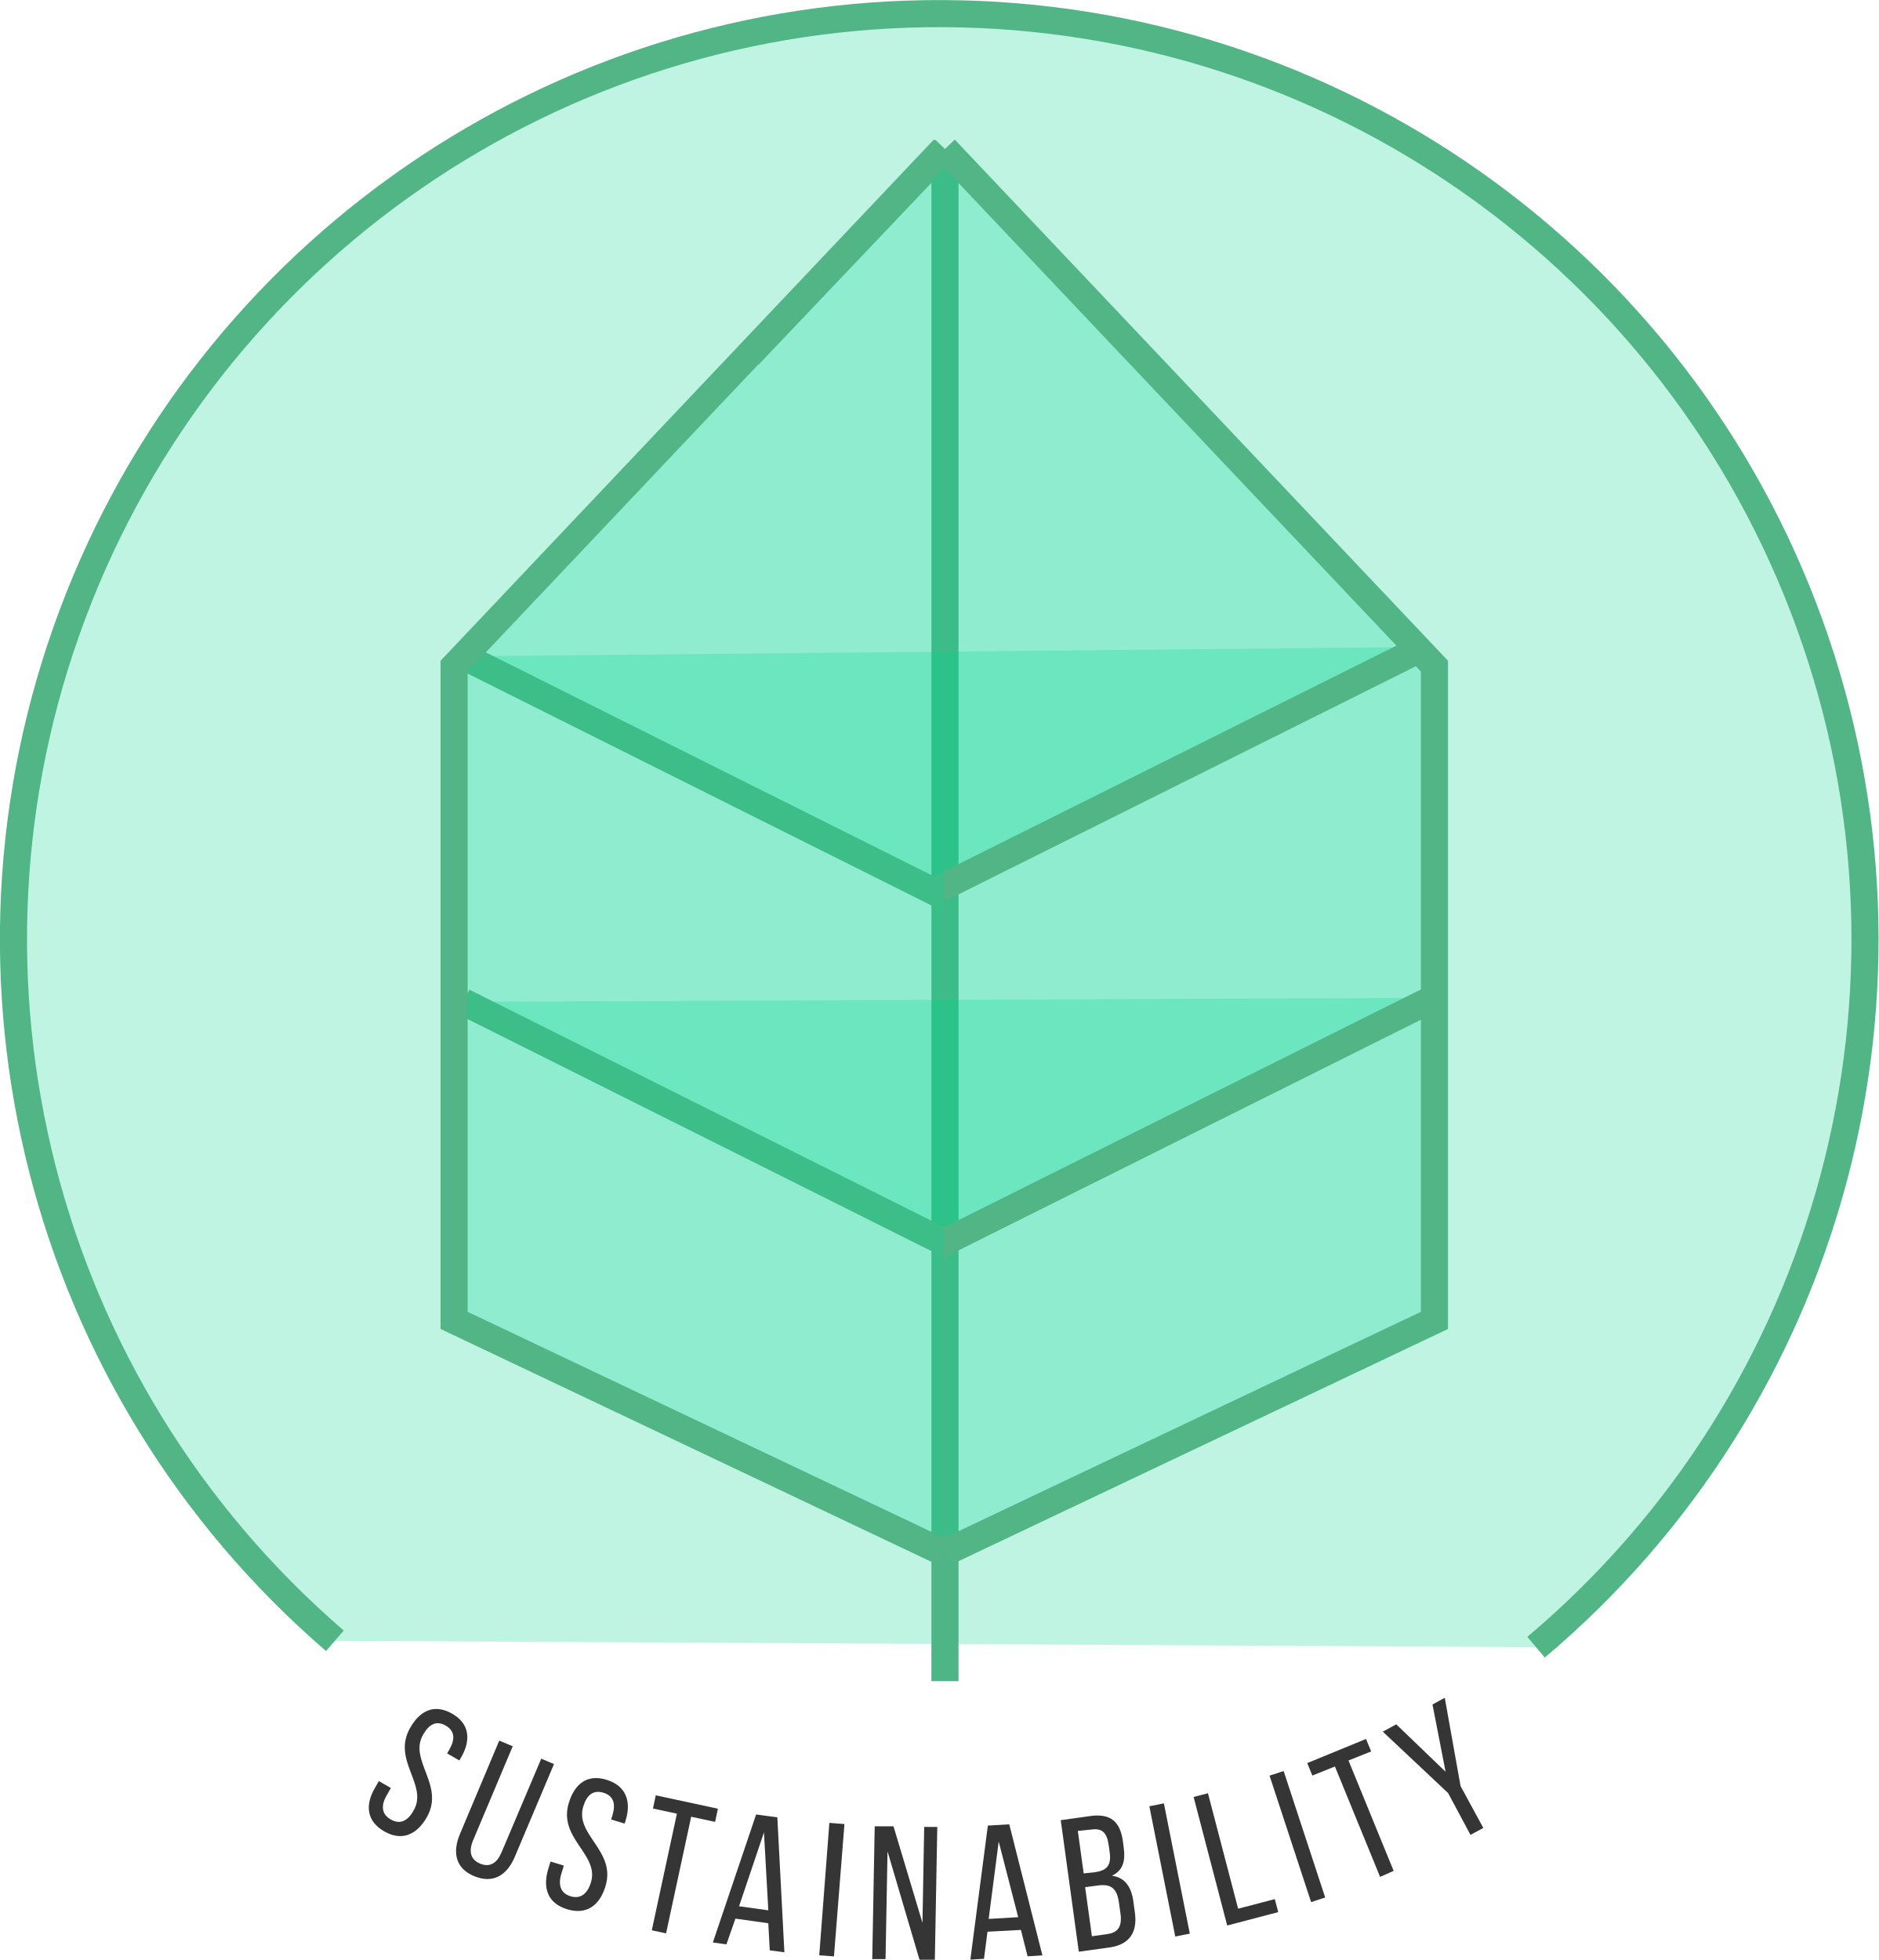
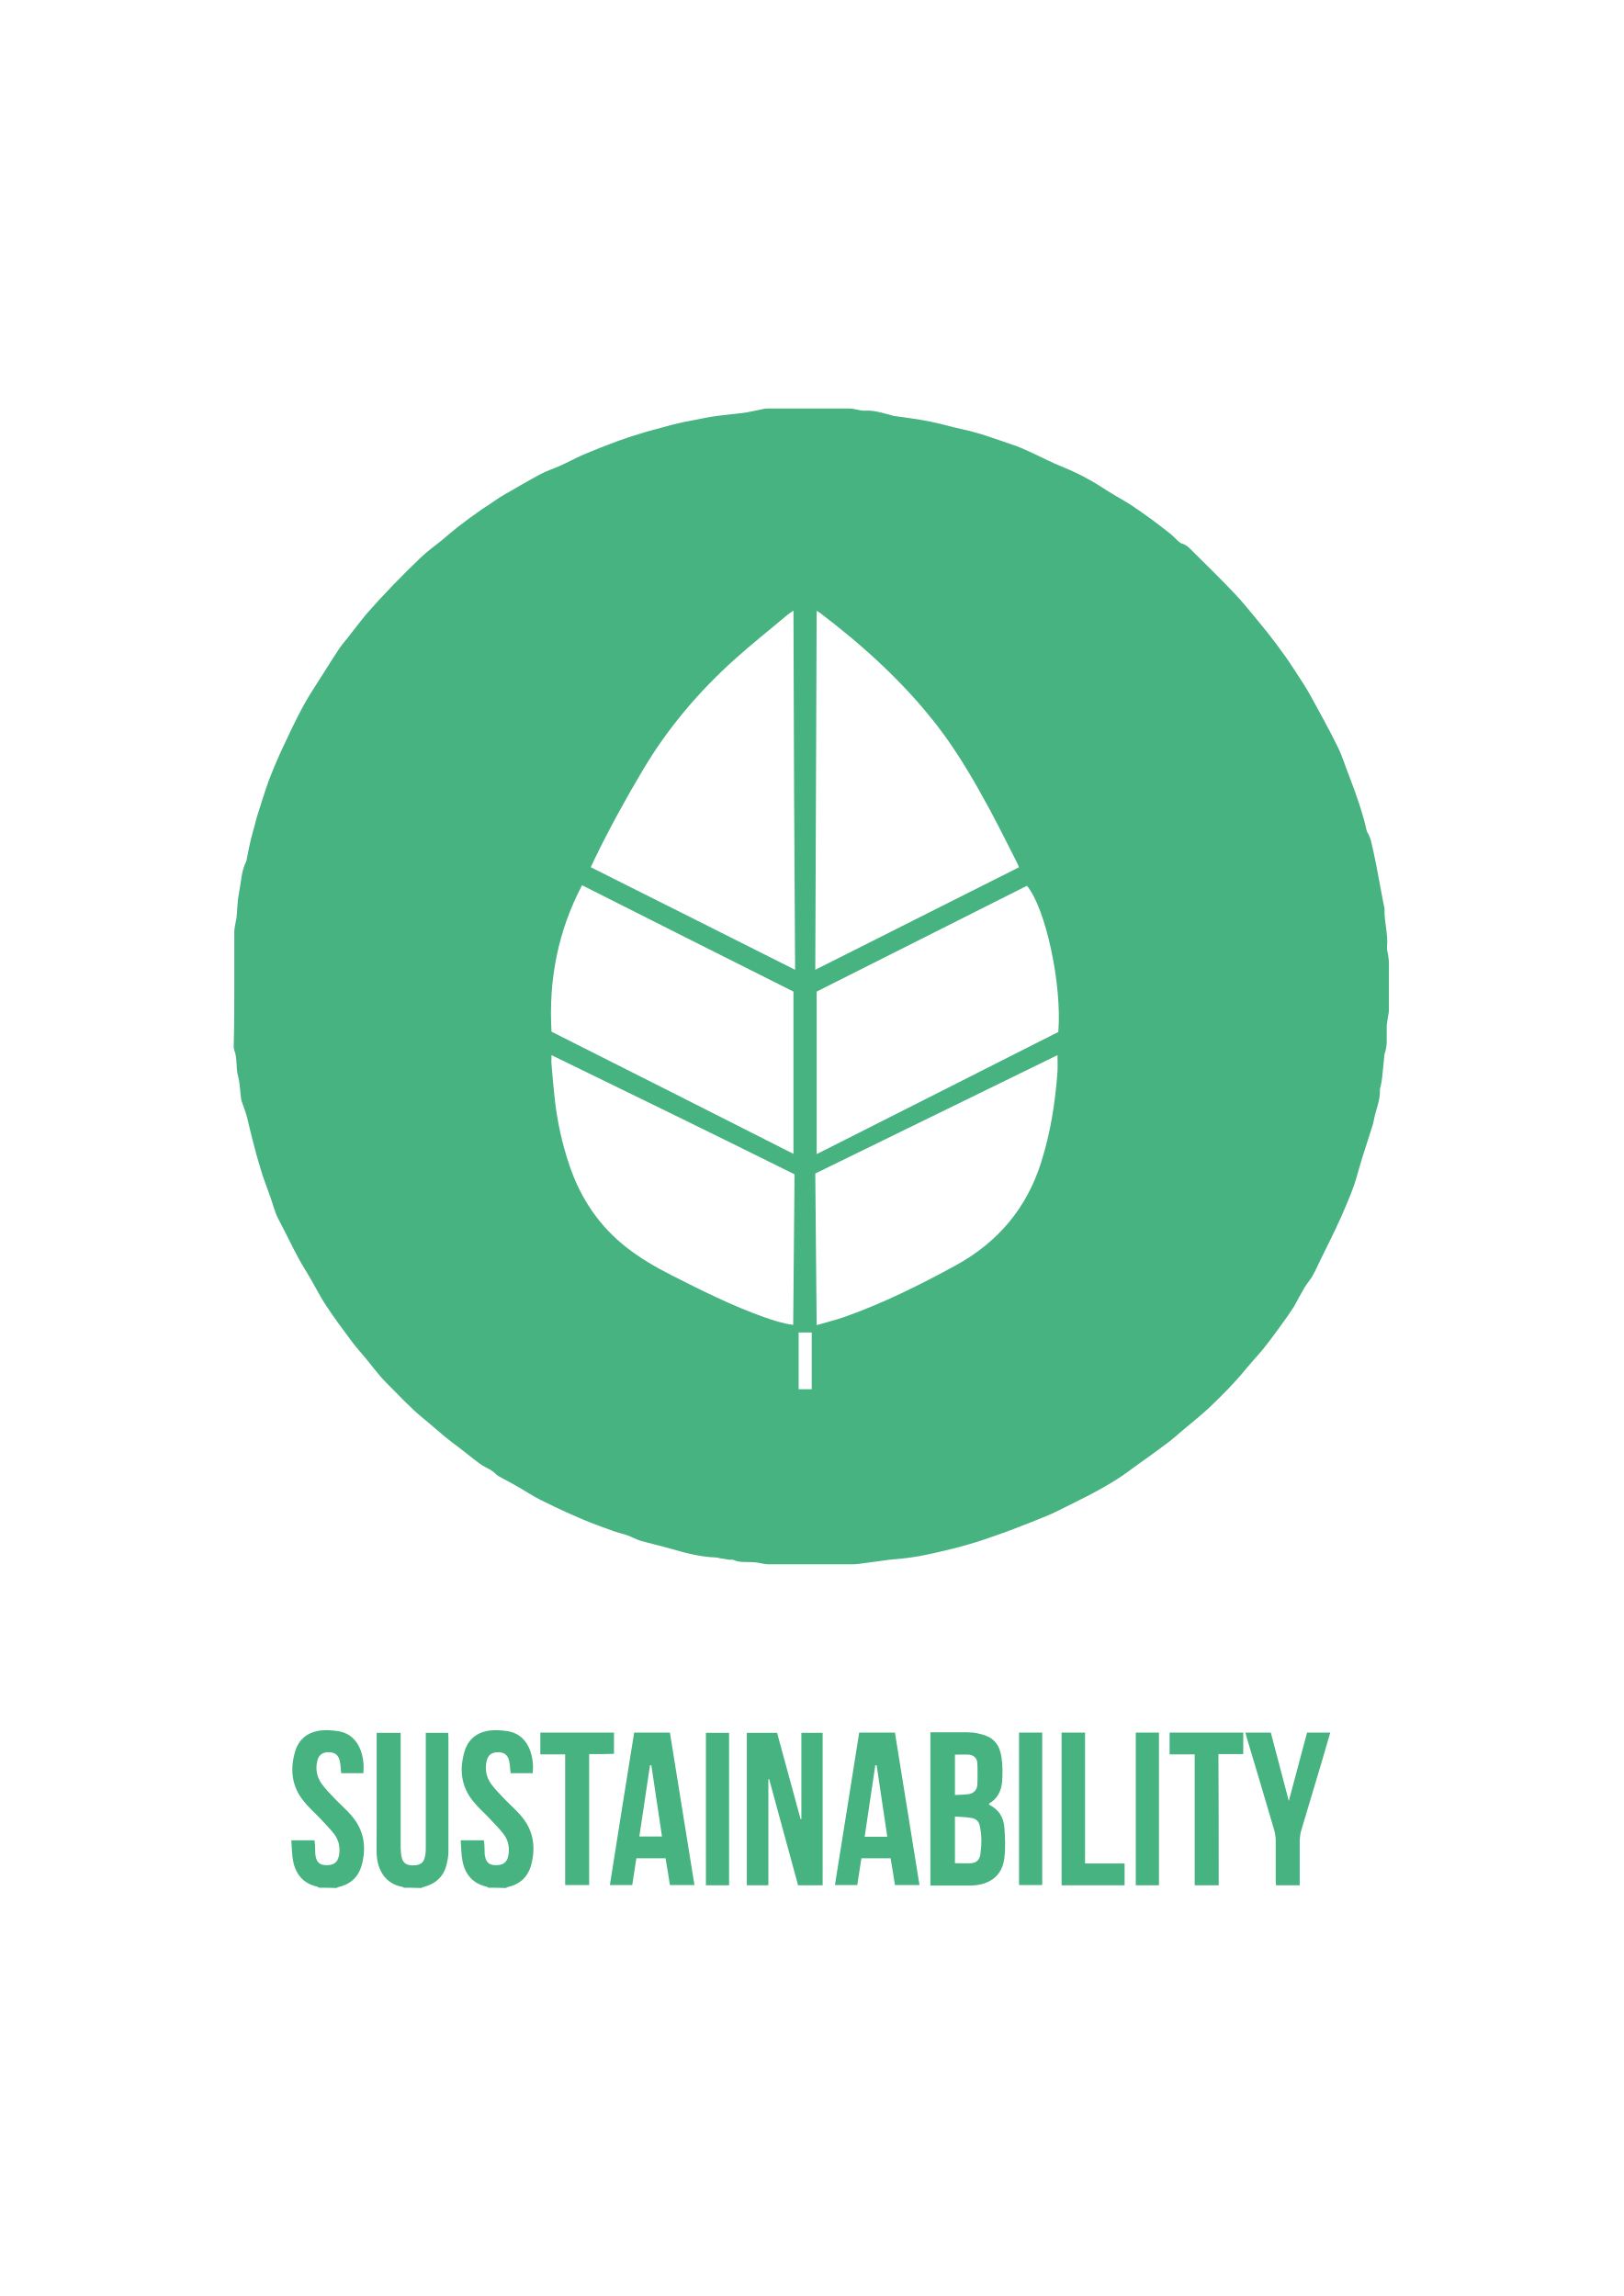
- <svg xmlns="http://www.w3.org/2000/svg" id="Lager_1" data-name="Lager 1" viewBox="0 0 208 216.99">
-   <defs>
-     <style>.cls-1,.cls-3,.cls-4{fill-opacity:.25;fill:#00d790;stroke-miterlimit:10;}.cls-1{stroke:#51b586;}.cls-1,.cls-3{stroke-width:3px;}.cls-2{fill:#353535;}.cls-3,.cls-4{stroke:#4eb586;}</style>
-   </defs>
-   <path class="cls-1" d="M143.74,214.95a102.5,102.5,0,1,1,133,.71" transform="translate(-106.66 -33.3)" />
-   <path class="cls-2" d="M157.72,227.86l-.2.34-1.35-.78.24-.42c.66-1.15.62-2.07-.4-2.66s-1.84-.17-2.5,1c-1.65,2.85,2.46,5.6.39,9.18-1.12,1.93-2.77,2.64-4.71,1.52s-2.13-2.91-1-4.83l.42-.73,1.33.77-.46.8c-.66,1.14-.58,2.09.44,2.68s1.88.19,2.54-1c1.64-2.83-2.45-5.57-.38-9.15,1.14-2,2.75-2.65,4.66-1.55S158.83,225.93,157.72,227.86Z" transform="translate(-106.66 -33.3)" />
-   <path class="cls-2" d="M159.06,237c-.52,1.22-.34,2.16.76,2.62s1.88-.07,2.39-1.29L166.59,228l1.41.6-4.34,10.27c-.87,2.05-2.4,3-4.49,2.14s-2.44-2.65-1.57-4.7L161.94,226l1.49.63Z" transform="translate(-106.66 -33.3)" />
-   <path class="cls-2" d="M175.94,234.81l-.12.38-1.49-.46.14-.46c.39-1.26.13-2.16-1-2.5s-1.83.25-2.22,1.5c-1,3.15,3.66,4.9,2.45,8.86-.65,2.13-2.1,3.2-4.25,2.54s-2.73-2.35-2.08-4.48l.25-.8,1.47.45-.27.88c-.39,1.26-.09,2.17,1,2.51s1.87-.24,2.26-1.5c1-3.13-3.65-4.87-2.44-8.83.66-2.17,2.08-3.21,4.19-2.56S176.59,232.69,175.94,234.81Z" transform="translate(-106.66 -33.3)" />
-   <path class="cls-2" d="M178.83,247l2.78-12.91-2.65-.57.31-1.46,6.88,1.48-.31,1.46-2.65-.57-2.78,12.91Z" transform="translate(-106.66 -33.3)" />
-   <path class="cls-2" d="M188.09,245.71l-1,2.85-1.5-.21,4.79-14.17,2.35.32.78,14.94-1.62-.22-.16-3Zm.4-1.37,3.24.45-.48-8.63Z" transform="translate(-106.66 -33.3)" />
-   <path class="cls-2" d="M200.16,235.24,199,249.89l-1.63-.12,1.12-14.66Z" transform="translate(-106.66 -33.3)" />
-   <path class="cls-2" d="M204.71,250.19l-1.47,0,.27-14.7,2.08,0,3.21,10.69.19-10.62,1.45,0-.27,14.7-1.7,0-3.54-12Z" transform="translate(-106.66 -33.3)" />
-   <path class="cls-2" d="M216,247.16l-.39,3-1.51.09,1.94-14.84,2.37-.14,3.67,14.51-1.64.1-.74-2.92Zm.13-1.42,3.27-.19-2.16-8.37Z" transform="translate(-106.66 -33.3)" />
-   <path class="cls-2" d="M227.39,234.35c2.27-.31,3.31.65,3.6,2.79l.09.69c.21,1.54-.09,2.56-1.31,3.13,1.47.2,2.16,1.25,2.38,2.85l.17,1.23c.3,2.18-.59,3.56-2.86,3.87l-3.35.46-2-14.56Zm.45,6.23c1.29-.18,1.9-.68,1.69-2.2l-.12-.85c-.18-1.29-.7-1.85-1.86-1.69L226,236l.65,4.7Zm1.43,6.84c1.19-.16,1.64-.86,1.46-2.21l-.18-1.29c-.22-1.62-.94-2.07-2.33-1.88l-1.41.19.75,5.43Z" transform="translate(-106.66 -33.3)" />
-   <path class="cls-2" d="M235.53,232.95l2.87,14.42-1.61.32-2.87-14.42Z" transform="translate(-106.66 -33.3)" />
-   <path class="cls-2" d="M242.54,246.47l-3.72-14.23,1.59-.41,3.34,12.78,4.06-1.06.38,1.44Z" transform="translate(-106.66 -33.3)" />
-   <path class="cls-2" d="M248.79,229.37l4.6,14-1.56.51-4.6-14Z" transform="translate(-106.66 -33.3)" />
-   <path class="cls-2" d="M259.47,241.09l-5-12.22-2.5,1-.57-1.38,6.51-2.67.57,1.38-2.51,1,5,12.22Z" transform="translate(-106.66 -33.3)" />
-   <path class="cls-2" d="M267,231.81l-7.23-6.8,1.49-.81,5.46,5.25L265.27,222l1.36-.74,1.75,9.78,2.52,4.63-1.42.77Z" transform="translate(-106.66 -33.3)" />
-   <line class="cls-1" x1="104.63" y1="16.49" x2="82.92" y2="39.32" />
-   <line class="cls-3" x1="104.63" y1="18.55" x2="104.63" y2="186.12" />
-   <polyline class="cls-1" points="104.63 16.49 126.25 39.33 158.83 73.75 158.83 146.18 104.63 171.89" />
-   <polyline class="cls-1" points="51.31 110.91 104.55 137.54 158.83 110.47" />
-   <path class="cls-4" d="M159.31,106.63" transform="translate(-106.66 -33.3)" />
-   <polyline class="cls-1" points="51.31 72.66 103.4 98.7 157.68 71.63" />
-   <polyline class="cls-1" points="104.48 16.49 82.86 39.33 50.28 73.75 50.28 146.18 104.48 171.89" />
+ <svg xmlns="http://www.w3.org/2000/svg" version="1.0" id="Lager_1" x="0px" y="0px" viewBox="0 0 595.3 841.9" style="enable-background:new 0 0 595.3 841.9;" xml:space="preserve">
+   <style type="text/css">
+ 	.st0{fill:#46B381;}
+ </style>
+   <g>
+     <path class="st0" d="M148.1,692.2c-0.2-0.1-0.3-0.3-0.5-0.3c-6.3-1.1-9.2-6.1-9.5-12c-0.1-3.1,0-6.1,0-9.2c0-11,0-21.9,0-32.9   c0-0.8,0-1.5,0-2.4c3,0,5.8,0,8.8,0c0,0.8,0,1.6,0,2.3c0,13.3,0,26.5,0,39.8c0,1.2,0.1,2.5,0.4,3.7c0.5,2,1.8,2.8,4.1,2.8   c2.4,0,3.8-0.8,4.3-2.8c0.3-1.1,0.4-2.3,0.4-3.5c0-13.3,0-26.7,0-40c0-0.7,0-1.5,0-2.3c2.8,0,5.4,0,8.2,0c0,0.5,0.1,1,0.1,1.6   c0,14,0,28.1,0,42.1c0,1.7-0.4,3.5-0.8,5.1c-1.1,4-3.9,6.5-7.9,7.6c-0.5,0.1-0.9,0.3-1.3,0.5C152.2,692.2,150.1,692.2,148.1,692.2z   " />
+     <path class="st0" d="M117,692.2c-0.2-0.1-0.4-0.3-0.7-0.4c-5-1.1-7.8-4.4-8.8-9.2c-0.5-2.5-0.5-5.1-0.7-7.8c3,0,5.6,0,8.5,0   c0.1,0.6,0.1,1.2,0.2,1.8c0.1,1.1,0,2.2,0.1,3.3c0.3,2.7,1.4,3.9,3.6,4c3,0.2,4.7-0.9,5.1-3.7c0.5-2.8-0.1-5.5-1.8-7.7   c-1.6-2.1-3.5-3.9-5.3-5.9c-2-2.1-4.2-4-5.9-6.2c-4.3-5.3-5-11.4-3.2-17.8c1.3-4.9,4.8-7.6,9.8-8.1c2-0.2,4.2,0,6.2,0.3   c4.1,0.7,6.8,3.3,8.2,7.2c0.9,2.6,1.2,5.3,0.9,8.2c-2.7,0-5.4,0-8.1,0c-0.2-1.5-0.2-2.9-0.5-4.3c-0.4-2.3-1.8-3.4-4.1-3.4   c-2.3,0-3.7,1-4.2,3.3c-0.7,3-0.1,5.9,1.7,8.4c1.4,1.9,3.1,3.6,4.7,5.3c2.2,2.3,4.7,4.4,6.7,6.9c4.1,5.1,4.9,11,3.3,17.2   c-1.1,4.4-4,7.3-8.5,8.3c-0.3,0.1-0.6,0.3-0.9,0.4C121.2,692.2,119.1,692.2,117,692.2z" />
+     <path class="st0" d="M179.1,692.2c-0.2-0.1-0.4-0.3-0.7-0.4c-5-1.1-7.8-4.4-8.8-9.2c-0.5-2.5-0.5-5.1-0.7-7.8c3,0,5.6,0,8.5,0   c0.1,0.6,0.1,1.2,0.2,1.8c0.1,1.1,0,2.2,0.1,3.3c0.3,2.7,1.4,3.9,3.6,4c3,0.2,4.7-0.9,5.1-3.7c0.5-2.8-0.1-5.5-1.8-7.7   c-1.6-2.1-3.5-3.9-5.3-5.9c-2-2.1-4.2-4-5.9-6.2c-4.3-5.3-5-11.4-3.2-17.8c1.3-4.9,4.8-7.6,9.8-8.1c2-0.2,4.2,0,6.2,0.3   c4.1,0.7,6.8,3.3,8.2,7.2c0.9,2.6,1.2,5.3,0.9,8.2c-2.7,0-5.4,0-8.1,0c-0.2-1.5-0.2-2.9-0.5-4.3c-0.4-2.3-1.8-3.4-4.1-3.4   c-2.3,0-3.7,1-4.2,3.3c-0.7,3-0.1,5.9,1.7,8.4c1.4,1.9,3.1,3.6,4.7,5.3c2.2,2.3,4.7,4.4,6.7,6.9c4.1,5.1,4.9,11,3.3,17.2   c-1.1,4.4-4,7.3-8.5,8.3c-0.3,0.1-0.6,0.3-0.9,0.4C183.2,692.2,181.2,692.2,179.1,692.2z" />
+     <path class="st0" d="M85.9,362c0-6.8,0-13.5,0-20.3c0-1.4,0.4-2.7,0.6-4.1c0-0.3,0.1-0.5,0.2-0.8c0.3-3.1,0.3-6.3,0.9-9.3   c0.8-3.8,0.8-7.9,2.6-11.5c0.3-0.7,0.3-1.5,0.5-2.2c0.4-2,0.8-4.1,1.3-6.1c0.7-2.7,1.5-5.5,2.2-8.2c0.6-1.9,1.2-3.8,1.8-5.7   c0.8-2.5,1.6-5,2.5-7.5c1.3-3.4,2.7-6.8,4.2-10.1c2.7-5.8,5.4-11.6,8.4-17.2c2.4-4.4,5.3-8.6,7.9-12.8c1.8-2.9,3.7-5.8,5.6-8.7   c1.1-1.6,2.5-3.1,3.7-4.7c1.8-2.3,3.6-4.7,5.5-7c0.1-0.2,0.3-0.3,0.4-0.5c6.4-7.3,13.1-14.2,20.1-20.9c2.4-2.3,5.1-4.2,7.7-6.3   c2.1-1.8,4.2-3.6,6.4-5.3c2.2-1.7,4.5-3.4,6.8-5c1.4-1,2.8-2,4.3-2.9c1.9-1.3,3.7-2.6,5.7-3.7c4.3-2.5,8.6-5,12.9-7.3   c2.2-1.2,4.7-2,7-3c3-1.3,5.8-2.9,8.8-4.2c4-1.7,8.1-3.3,12.1-4.8c3-1.1,6-2.1,9.1-3c2.8-0.9,5.7-1.6,8.6-2.4   c1.7-0.5,3.3-0.9,5-1.3c1.6-0.4,3.2-0.7,4.9-1c1.7-0.3,3.4-0.7,5.1-1c1.4-0.3,2.8-0.5,4.3-0.7c3.2-0.4,6.3-0.7,9.5-1.1   c1.8-0.2,3.5-0.7,5.3-1c1.1-0.2,2.3-0.6,3.5-0.6c10.1,0,20.1,0,30.2,0c1.2,0,2.4,0.4,3.7,0.6c0.5,0.1,1.1,0.2,1.6,0.2   c3.4-0.3,6.6,0.8,9.8,1.6c0.3,0.1,0.7,0.2,1,0.3c4.2,0.6,8.4,1.1,12.5,1.9c4.3,0.8,8.5,2.1,12.7,3c6.2,1.3,12,3.5,17.9,5.5   c2.3,0.7,4.5,1.7,6.7,2.7c4.2,1.9,8.3,4.1,12.6,5.8c5.7,2.3,11.1,5.3,16.2,8.7c2.7,1.7,5.5,3.2,8.2,4.9c2.7,1.8,5.4,3.7,8,5.6   c2.3,1.7,4.6,3.5,6.9,5.3c0.7,0.6,1.3,1.3,2,1.9c0.6,0.5,1.2,1.3,2,1.5c1.8,0.5,2.8,1.7,4,2.9c5,5,10.1,9.9,14.9,15   c3.1,3.2,5.9,6.7,8.7,10.1c2.5,3,4.9,6,7.2,9.1c2.1,2.8,4.2,5.7,6.1,8.7c2.3,3.5,4.6,6.9,6.6,10.6c3.3,6,6.6,12,9.6,18.1   c1.8,3.6,2.9,7.5,4.4,11.2c2.4,6.3,4.7,12.7,6.2,19.4c0.1,0.6,0.5,1.1,0.8,1.7c0.3,0.7,0.6,1.4,0.8,2.1c0.7,2.9,1.3,5.8,1.9,8.7   c0.5,2.6,1,5.3,1.5,8c0.4,2.3,0.9,4.6,1.3,6.9c0.1,0.5,0.3,1,0.3,1.4c-0.2,4.7,1.4,9.4,0.9,14.1c-0.1,0.9,0.3,1.9,0.4,2.8   c0.1,1,0.3,1.9,0.3,2.9c0,5.8,0,11.6,0,17.4c0,1.2-0.4,2.3-0.5,3.5c-0.1,0.7-0.2,1.4-0.3,2.1c0,2.1,0,4.2,0,6.3   c0,1.1-0.3,2.2-0.5,3.3c0,0.3-0.2,0.5-0.3,0.8c-0.3,3-0.6,5.9-0.9,8.9c-0.1,1-0.3,1.9-0.5,2.9c-0.1,0.5-0.3,0.9-0.3,1.4   c0.2,3.8-1.5,7.3-2.2,11c-0.2,1.4-0.7,2.7-1.1,4c-1.6,5.2-3.4,10.3-4.8,15.5c-1.5,5.6-3.8,10.8-6.1,16.1c-2.5,5.6-5.3,11.1-8,16.6   c-0.8,1.7-1.6,3.5-2.6,5.2c-0.8,1.4-1.9,2.6-2.7,3.9c-1.4,2.4-2.7,4.8-4,7.2c-0.7,1.1-1.5,2.2-2.2,3.3c-2,2.8-4,5.6-6.1,8.4   c-1.2,1.6-2.4,3.1-3.6,4.6c-2,2.3-4.1,4.6-6,6.9c-4,4.9-8.5,9.4-13.1,13.8c-3.1,2.9-6.4,5.5-9.6,8.2c-2,1.7-3.9,3.4-5.9,4.9   c-3.7,2.8-7.5,5.5-11.3,8.2c-2.1,1.5-4.1,3.1-6.3,4.5c-7.5,4.9-15.7,8.7-23.7,12.7c-2.7,1.3-5.6,2.3-8.4,3.5   c-3.7,1.4-7.3,2.9-11,4.2c-4.2,1.5-8.5,3-12.8,4.2c-3.7,1.1-7.4,1.9-11.1,2.8c-2.7,0.6-5.4,1.2-8.1,1.6c-2.9,0.5-5.9,0.7-8.9,1   c-3.7,0.5-7.4,1-11.1,1.5c-0.8,0.1-1.7,0.2-2.5,0.2c-10.3,0-20.7,0-31,0c-1.3,0-2.6-0.4-3.9-0.6c-0.7-0.1-1.4-0.2-2.1-0.2   c-2.3-0.1-4.6,0.2-6.8-0.8c-0.5-0.2-1.1,0-1.7-0.1c-1.2-0.2-2.5-0.4-3.7-0.6c-0.3-0.1-0.7-0.2-1-0.2c-5.8-0.2-11.4-1.7-16.9-3.3   c-3.5-1-7.1-1.8-10.7-2.8c-1.6-0.5-3.2-1.4-4.8-2c-1.4-0.5-2.9-0.8-4.4-1.3c-2-0.7-3.9-1.4-5.8-2.1c-7.6-2.8-14.9-6.2-22.1-9.8   c-2.9-1.5-5.7-3.4-8.6-5c-2-1.2-4.1-2.2-6.2-3.4c-0.4-0.2-0.8-0.5-1.2-0.9c-1.1-1.1-2.4-1.8-3.8-2.5c-1.7-0.8-3.1-2.1-4.6-3.2   c-2.5-1.9-4.9-3.9-7.4-5.7c-3.7-2.8-7.1-6-10.7-8.9c-4.9-4-9.2-8.7-13.7-13.2c-2.7-2.7-5-5.9-7.5-8.9c-1.7-2.1-3.6-4.1-5.2-6.3   c-3.2-4.3-6.4-8.6-9.3-13c-2.6-3.9-4.6-8.2-7.1-12.2c-4-6.3-7-13.2-10.5-19.7c-1.3-2.5-1.9-5.3-2.9-8c-0.9-2.6-1.9-5.2-2.8-7.8   c-1.1-3.6-2.2-7.2-3.1-10.8c-1-3.6-1.8-7.3-2.7-10.9c-0.5-1.8-1.2-3.5-1.8-5.3c-0.1-0.4-0.3-0.8-0.3-1.2c-0.4-2.7-0.4-5.6-1.1-8.2   c-0.9-3.2-0.2-6.5-1.4-9.6c-0.3-0.7-0.2-1.5-0.2-2.3C85.9,375.7,85.9,368.8,85.9,362z M290.9,223.9c-1,0.7-1.8,1.2-2.5,1.8   c-6.4,5.4-13,10.6-19.2,16.2c-13,11.7-24.3,25-33.3,40.1c-6.5,10.9-12.6,22-18.1,33.4c-0.4,0.8-0.7,1.6-1.2,2.6   c25,12.5,49.8,25,74.9,37.6C291.2,311.6,291,267.9,290.9,223.9z M299.4,224c-0.2,43.9-0.3,87.6-0.5,131.6   c25.1-12.6,49.9-25.1,74.7-37.6c-0.3-0.6-0.4-1-0.6-1.4c-3.3-6.5-6.6-13.1-10-19.5c-5.8-10.7-11.9-21.3-19.4-31   c-12.3-15.9-27.1-29.3-43-41.4C300.3,224.5,299.9,224.3,299.4,224z M290.9,363.6c-25.8-12.9-51.5-25.9-77.5-39   c-8.9,16.9-12.3,34.8-11.2,53.7c29.6,14.9,59.1,29.8,88.7,44.8C290.9,403.1,290.9,383.5,290.9,363.6z M299.4,423.2   c29.8-15,59.3-30,88.6-44.8c1.4-17.6-4.7-45.5-11.5-53.6c-25.7,12.9-51.4,25.9-77.1,38.8C299.4,383.5,299.4,403.1,299.4,423.2z    M202.2,386.9c0,1.3-0.1,2.3,0,3.4c0.3,4,0.7,7.9,1.1,11.9c0.9,8.6,2.7,17,5.5,25.2c4.1,12.1,10.9,22.2,21,30.1   c5,3.9,10.5,7.1,16.2,10c11.2,5.7,22.4,11.3,34.2,15.5c3.4,1.2,6.8,2.3,10.6,2.8c0.2-18.4,0.3-36.8,0.5-55.2   C261.7,415.9,232,401.4,202.2,386.9z M387.7,386.9c-29.8,14.6-59.3,29-88.8,43.4c0.2,18.5,0.3,36.8,0.5,55.6   c3.7-1.1,7.1-1.9,10.5-3.1c14-5,27.3-11.6,40.3-18.7c15.6-8.5,26.3-21.1,31.6-38.2c3.4-10.8,5.1-21.8,5.9-33   C387.8,391,387.7,389.2,387.7,386.9z M292.8,488.6c0,7.1,0,13.9,0,20.8c1.7,0,3.2,0,4.8,0c0-7,0-13.8,0-20.8   C295.9,488.6,294.4,488.6,292.8,488.6z" />
+     <path class="st0" d="M281.7,691.3c-2.8,0-5.3,0-7.9,0c0-18.6,0-37.2,0-55.9c3.6,0,7.3,0,11.1,0c2.9,10.5,5.7,21.1,8.6,31.6   c0.1,0,0.2,0,0.3,0c0-10.5,0-21,0-31.6c2.7,0,5.1,0,7.8,0c0,18.5,0,37.1,0,55.9c-2.9,0-5.9,0-9,0c-3.5-12.9-7.1-25.9-10.6-38.9   c-0.1,0-0.2,0-0.3,0C281.7,665.3,281.7,678.2,281.7,691.3z" />
+     <path class="st0" d="M341.1,691.4c0-18.9,0-37.5,0-56.2c4.5,0,8.9,0,13.3,0c1.4,0,2.8,0.1,4.1,0.4c5.4,1.1,7.9,3.5,8.7,9   c0.4,2.9,0.4,5.8,0.2,8.7c-0.3,3.4-1.7,6.3-4.9,8.1c0.2,0.2,0.2,0.5,0.4,0.5c3.3,1.7,5,4.5,5.3,8c0.3,3.8,0.5,7.7,0,11.5   c-0.7,5.9-4.7,9.3-10.7,9.9c-1.4,0.1-2.8,0.1-4.2,0.1C349.3,691.4,345.3,691.4,341.1,691.4z M350.1,666.1c0,5.9,0,11.5,0,17.1   c2,0,4,0.1,5.9,0c1.9-0.1,3.1-1.2,3.4-3.1c0.5-3.5,0.6-7.1-0.2-10.6c-0.3-1.6-1.4-2.7-3.1-2.9C354.2,666.3,352.2,666.2,350.1,666.1   z M350.1,658.2c1.7-0.1,3.3-0.1,4.8-0.3c1.9-0.2,3.2-1.4,3.4-3.2c0.2-2.8,0.2-5.6,0-8.3c-0.1-1.7-1.3-2.8-3-3c-1.7-0.1-3.4,0-5.2,0   C350.1,648.3,350.1,653.1,350.1,658.2z" />
+     <path class="st0" d="M232.5,635.3c4.4,0,8.6,0,13.1,0c3,18.6,6,37.2,9,55.9c-3.1,0-6,0-9,0c-0.5-3.3-1-6.5-1.6-9.8   c-3.6,0-7.1,0-10.7,0c-0.5,3.3-1,6.5-1.5,9.8c-2.7,0-5.4,0-8.2,0C226.5,672.6,229.5,654,232.5,635.3z M238.8,647.3   c-0.2,0-0.3,0-0.5,0c-1.3,8.7-2.6,17.4-3.9,26.1c2.9,0,5.5,0,8.3,0C241.4,664.6,240.1,656,238.8,647.3z" />
+     <path class="st0" d="M315,635.3c4.4,0,8.6,0,13.1,0c3,18.6,6,37.2,9,55.9c-3,0-5.9,0-9,0c-0.5-3.2-1-6.5-1.6-9.8c-3.6,0-7,0-10.7,0   c-0.5,3.2-1,6.5-1.5,9.8c-2.7,0-5.4,0-8.2,0C309.1,672.6,312,654.1,315,635.3z M325.3,673.5c-1.3-8.9-2.6-17.6-3.9-26.2   c-0.2,0-0.3,0-0.5,0c-1.3,8.7-2.6,17.4-3.9,26.2C319.8,673.5,322.4,673.5,325.3,673.5z" />
+     <path class="st0" d="M479.2,635.3c2.9,0,5.6,0,8.5,0c-1,3.5-2,6.9-3,10.3c-2.6,8.6-5.1,17.2-7.7,25.8c-0.3,1-0.4,2.2-0.5,3.3   c0,4.8,0,9.6,0,14.5c0,0.7,0,1.4,0,2.1c-3,0-5.7,0-8.7,0c0-0.6-0.1-1.2-0.1-1.8c0-4.8,0-9.6,0-14.5c0-1.4-0.2-2.8-0.6-4.1   c-3.3-11.3-6.7-22.7-10.1-34c-0.1-0.5-0.2-0.9-0.4-1.6c3.1,0,6.1,0,9.3,0c2.2,8.2,4.3,16.4,6.6,25.1   C474.8,651.8,477,643.6,479.2,635.3z" />
+     <path class="st0" d="M216,643.2c0,16.2,0,32,0,48c-2.9,0-5.7,0-8.8,0c0-15.9,0-31.8,0-47.9c-3.2,0-6.1,0-9.1,0c0-2.7,0-5.3,0-8   c8.9,0,17.9,0,27,0c0,2.5,0,5,0,7.8C222.1,643.2,219.2,643.2,216,643.2z" />
+     <path class="st0" d="M446.8,691.3c-3.1,0-5.9,0-8.8,0c0-16,0-31.8,0-48c-3.1,0-6.1,0-9.2,0c0-2.8,0-5.3,0-8c9,0,18,0,27,0   c0,2.6,0,5.1,0,7.9c-3,0-6,0-9.1,0C446.8,659.4,446.8,675.2,446.8,691.3z" />
+     <path class="st0" d="M389.2,635.3c2.9,0,5.6,0,8.6,0c0,16,0,31.9,0,48c5,0,9.7,0,14.5,0c0,2.7,0,5.3,0,8c-7.7,0-15.4,0-23.1,0   C389.2,672.5,389.2,653.9,389.2,635.3z" />
+     <path class="st0" d="M267.3,691.3c-2.9,0-5.7,0-8.5,0c0-18.6,0-37.2,0-55.9c2.8,0,5.6,0,8.5,0C267.3,653.9,267.3,672.5,267.3,691.3   z" />
+     <path class="st0" d="M373.6,691.2c0-18.7,0-37.2,0-55.9c2.8,0,5.6,0,8.5,0c0,18.5,0,37.1,0,55.9   C379.4,691.2,376.6,691.2,373.6,691.2z" />
+     <path class="st0" d="M424.9,691.3c-2.9,0-5.7,0-8.5,0c0-18.7,0-37.3,0-56c2.8,0,5.6,0,8.5,0C424.9,653.9,424.9,672.5,424.9,691.3z" />
+     <path class="st0" d="M297.5,509.4c-1.6,0-3.1,0-4.8,0" />
+     <path class="st0" d="M297.5,488.6" />
+     <path class="st0" d="M350.1,658.2c0-5.1,0-9.9,0-14.7" />
+     <path class="st0" d="M358.4,646.4c0.2,2.8,0.2,5.6,0,8.3" />
+   </g>
</svg>
